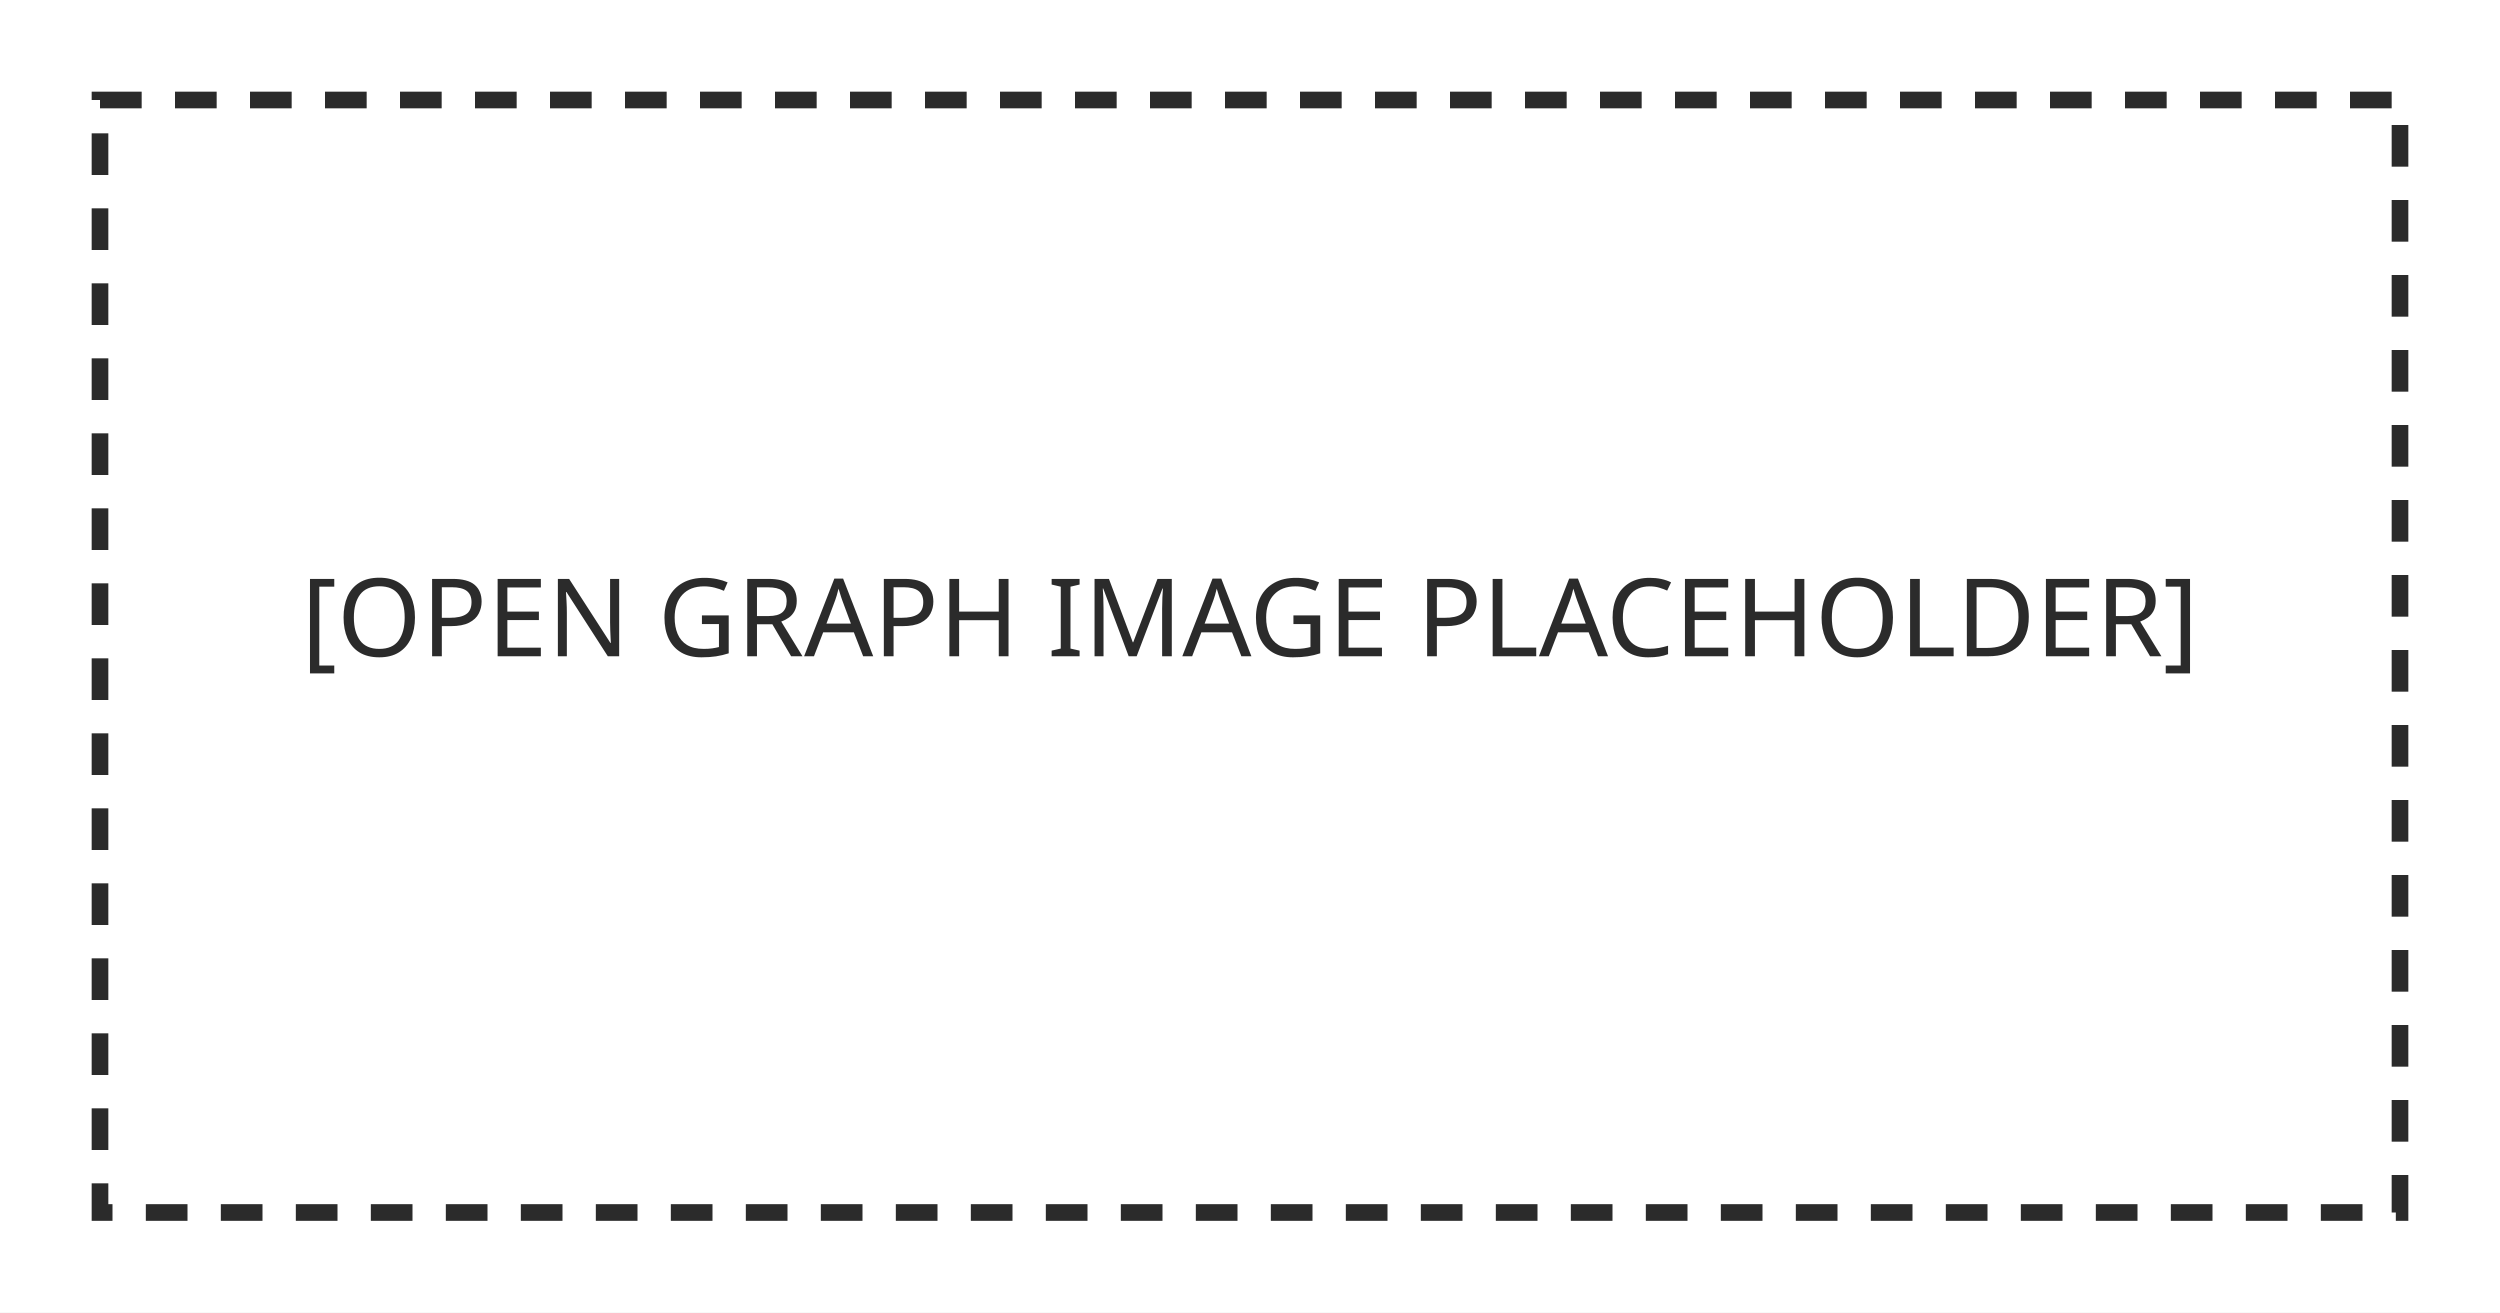
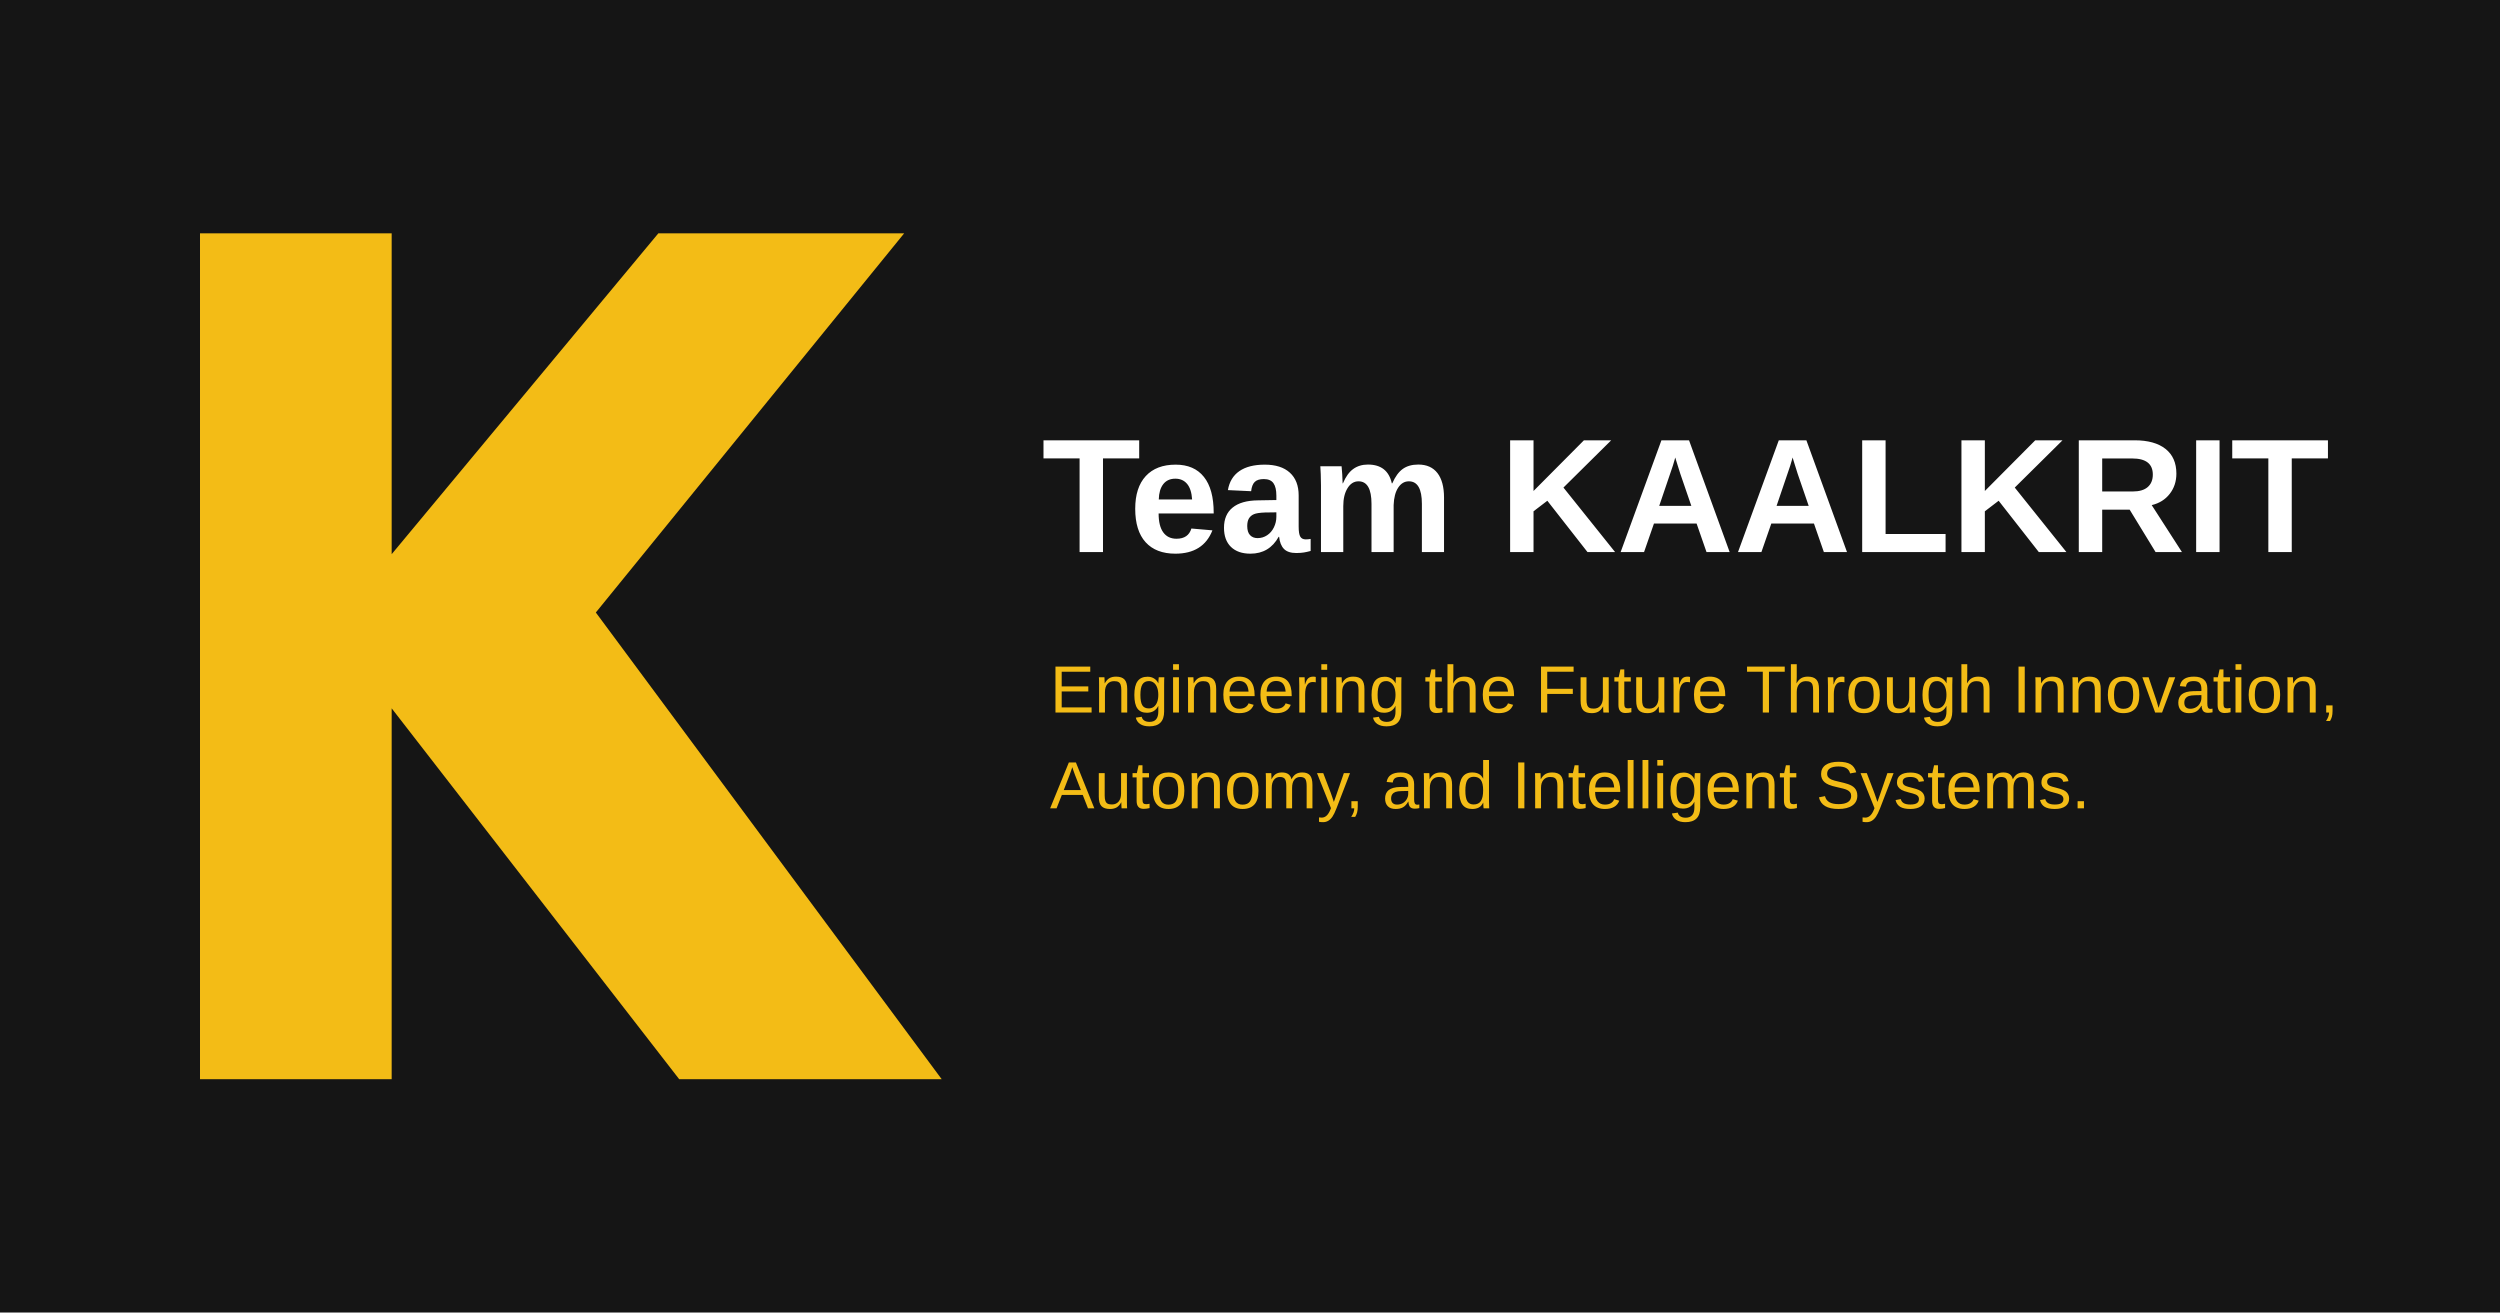
- <svg xmlns="http://www.w3.org/2000/svg" width="1200" height="630" viewBox="0 0 1200 630" role="img" aria-label="[OPEN GRAPH IMAGE PLACEHOLDER]">
-   <rect width="1200" height="630" fill="#ffffff" />
-   <rect x="48" y="48" width="1104" height="534" fill="none" stroke="#2b2b2b" stroke-width="8" stroke-dasharray="20 16" />
-   <text x="600" y="315" fill="#2b2b2b" font-family="sans-serif" font-size="52" text-anchor="middle">[OPEN GRAPH IMAGE PLACEHOLDER]</text>
+ <svg xmlns="http://www.w3.org/2000/svg" width="1200" height="630" viewBox="0 0 1200 630" role="img" aria-label="Team KAALKRIT">
+   <rect width="1200" height="630" fill="#151515" />
+   <path d="M96 112h92v154l128-154h118L286 294l166 224H326L188 340v178H96V112Z" fill="#f3bc16" />
+   <text x="500" y="265" fill="#ffffff" font-family="Arial, sans-serif" font-size="78" font-weight="700">Team KAALKRIT</text>
+   <text x="504" y="342" fill="#f3bc16" font-family="Arial, sans-serif" font-size="32">Engineering the Future Through Innovation,</text>
+   <text x="504" y="388" fill="#f3bc16" font-family="Arial, sans-serif" font-size="32">Autonomy, and Intelligent Systems.</text>
</svg>
